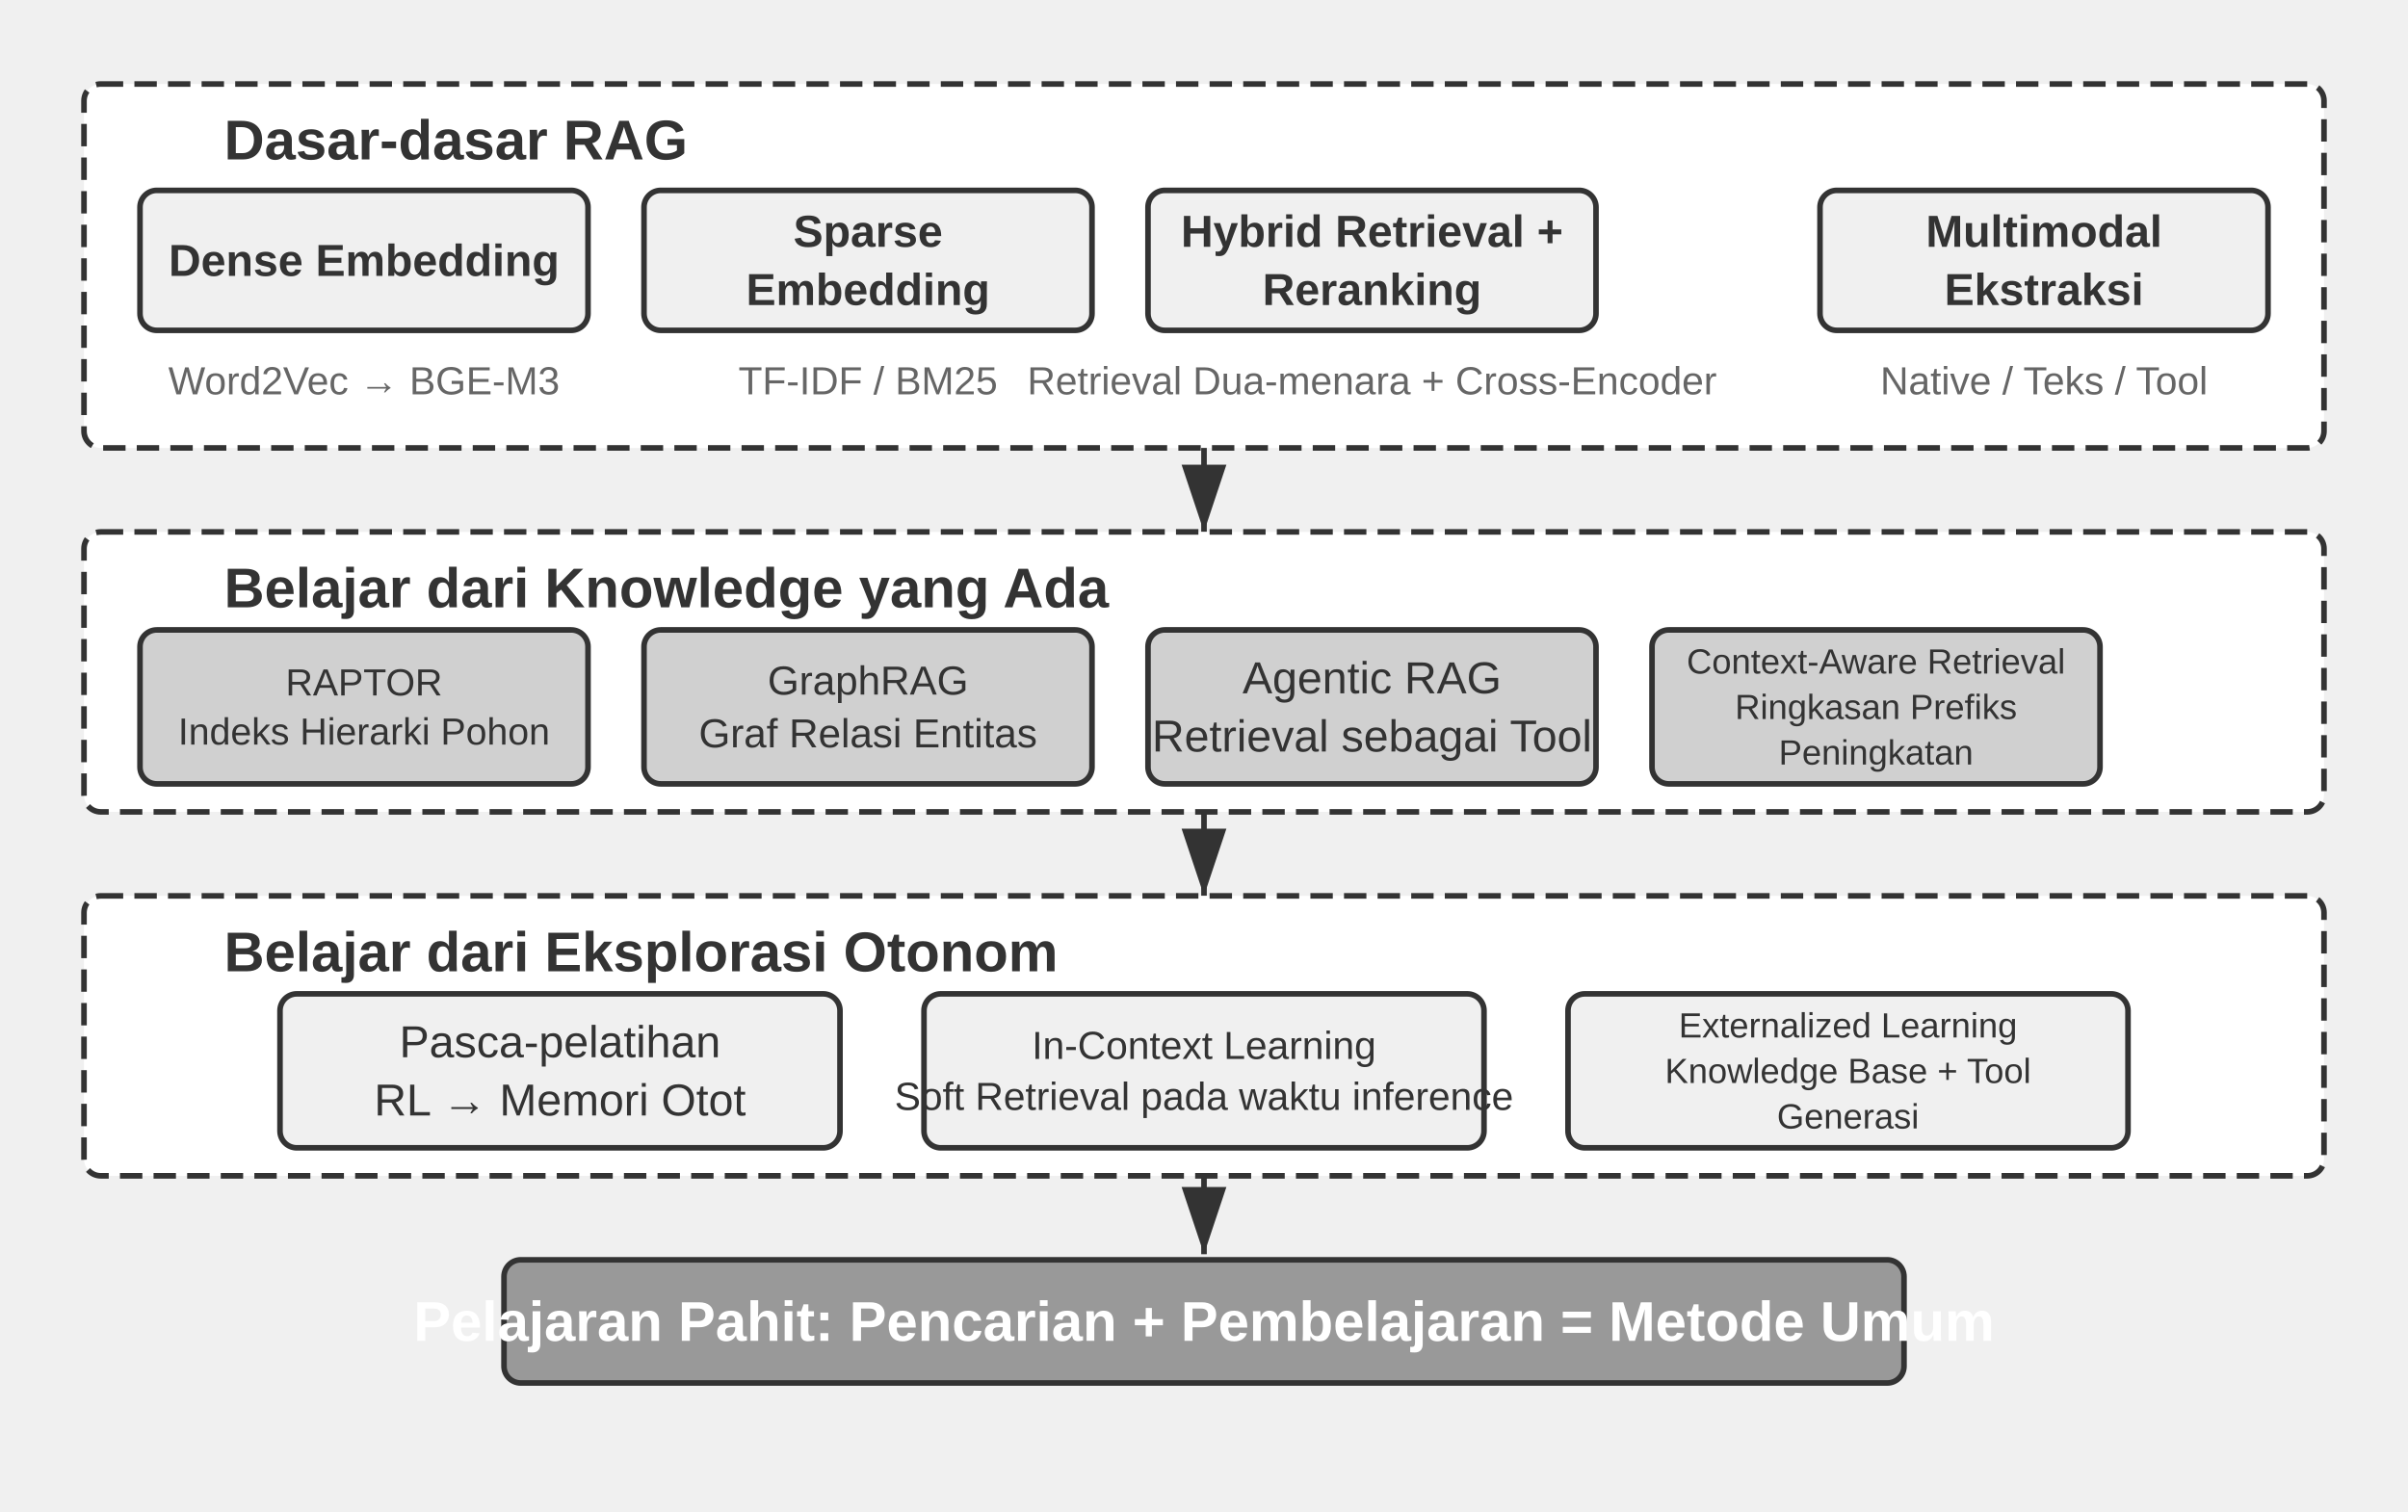
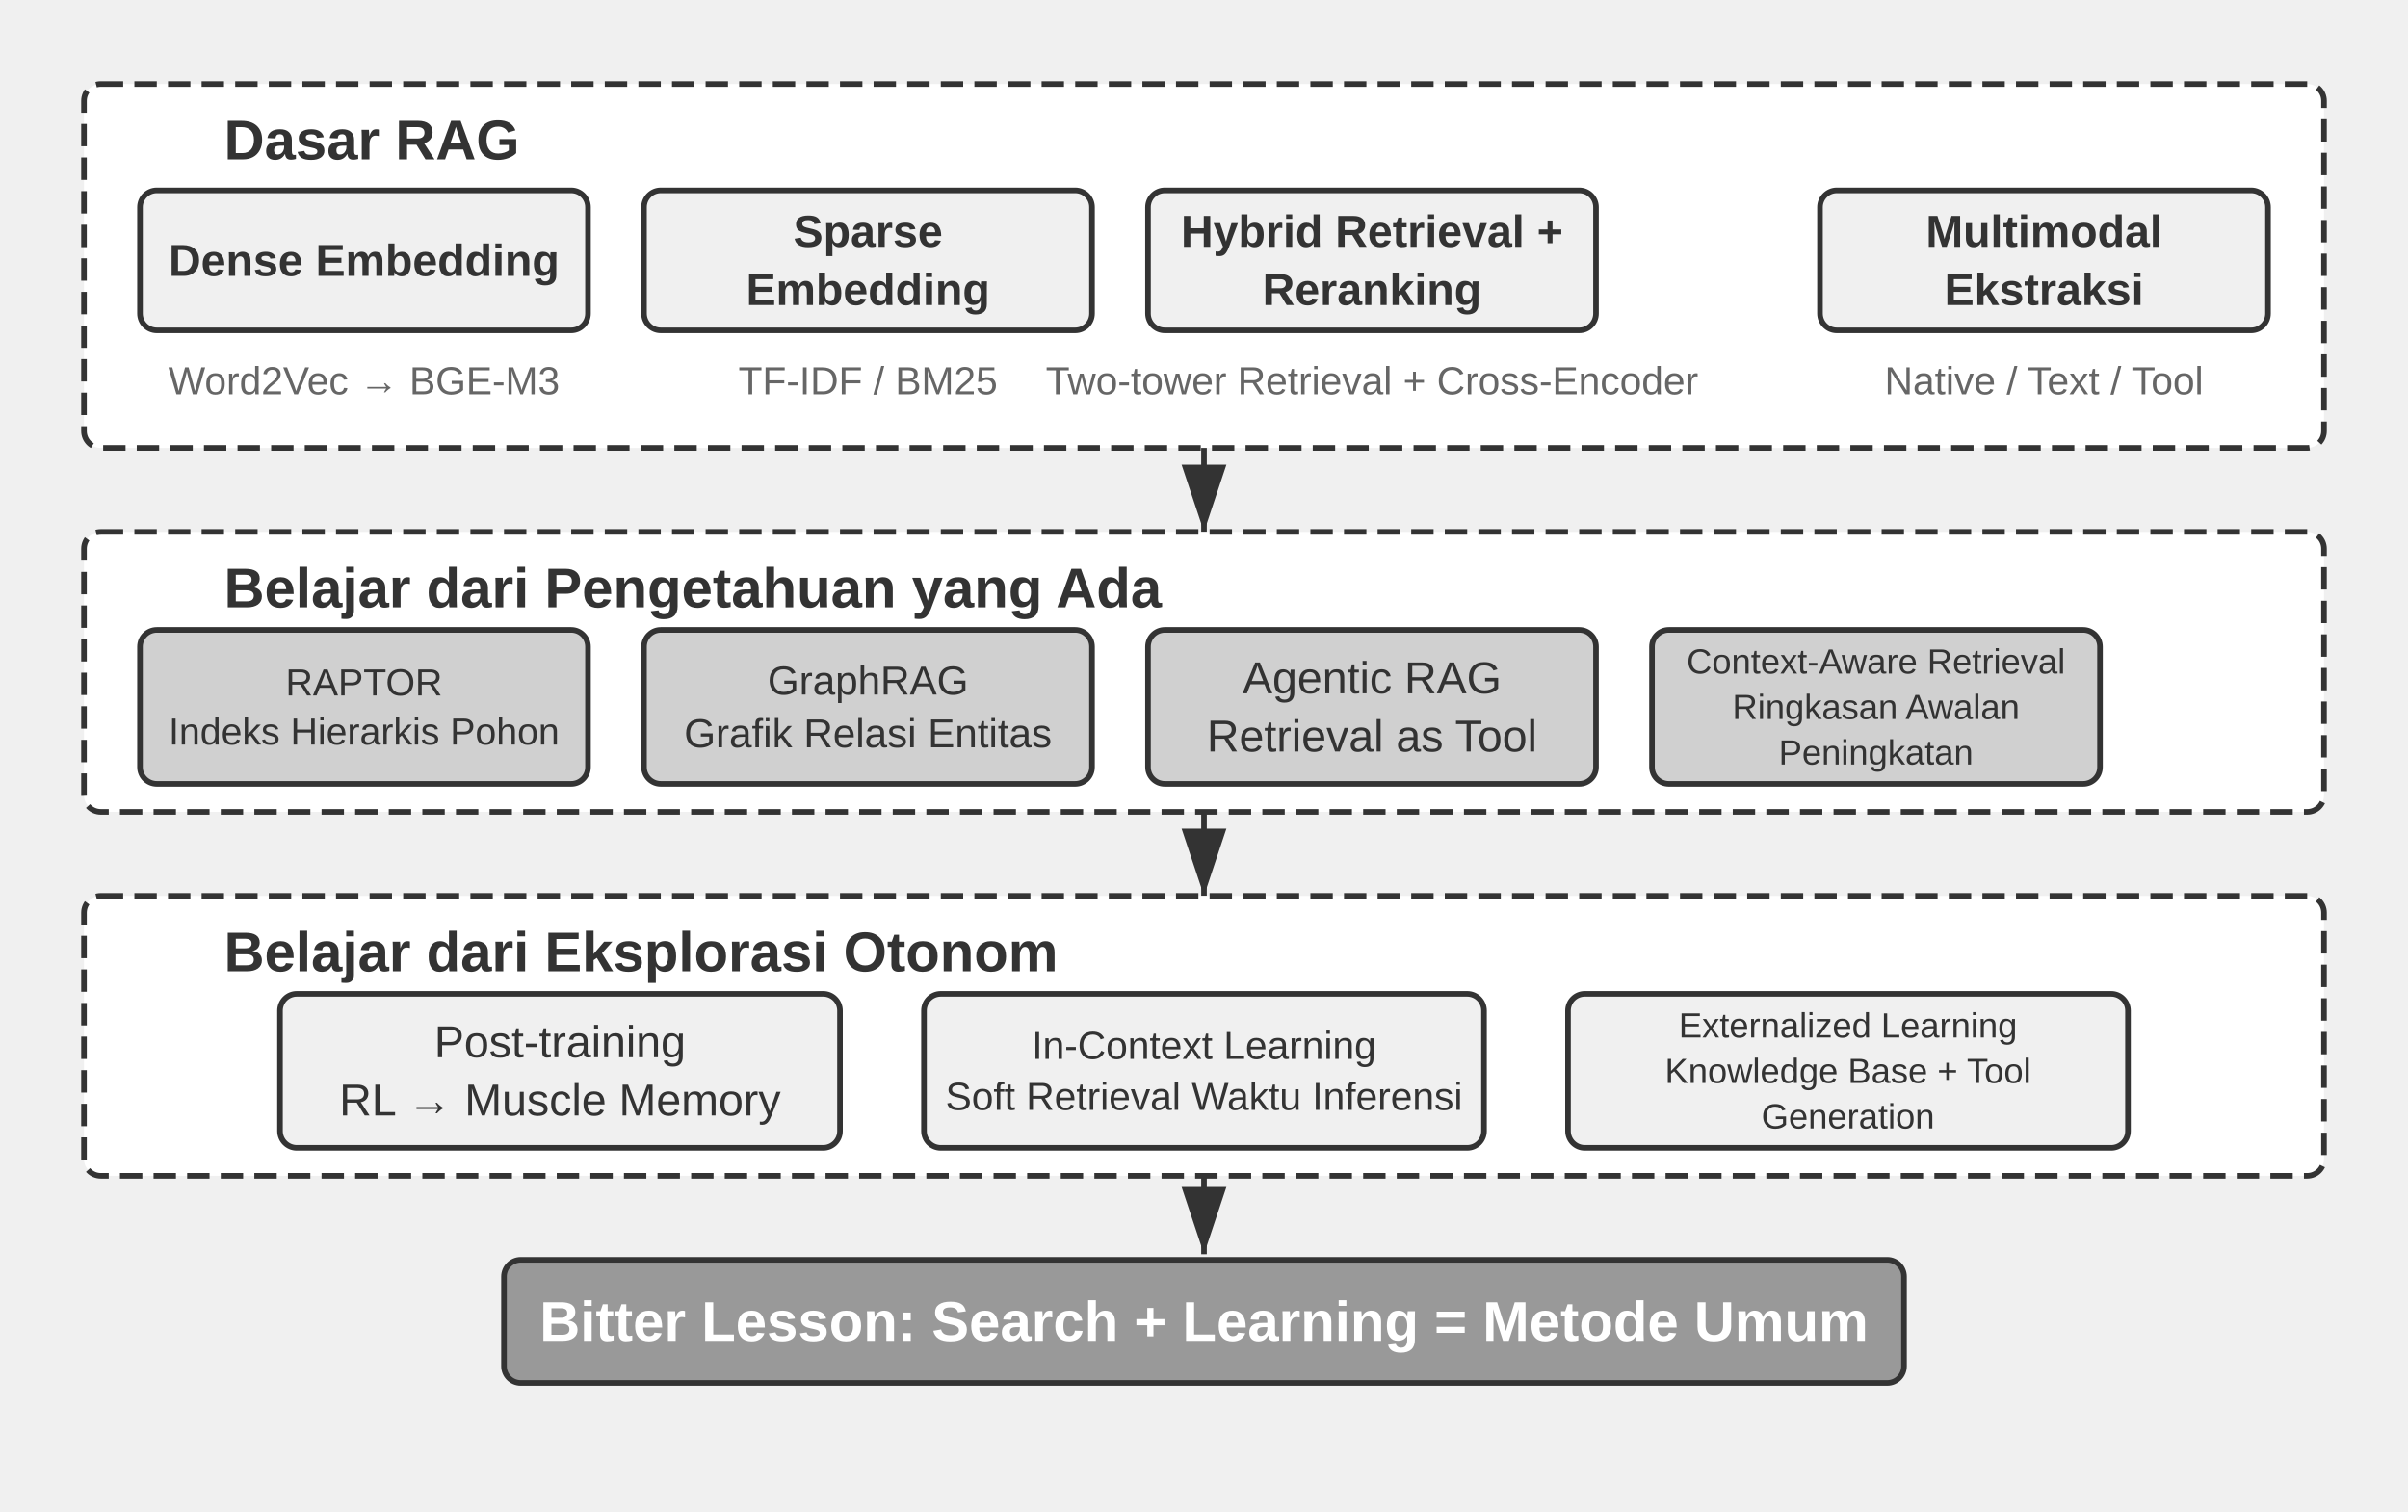
<svg xmlns="http://www.w3.org/2000/svg" viewBox="0 40 860 540" width="860" height="540" style="background:#ffffff">
  <defs>
    <marker id="ah" markerWidth="12" markerHeight="8" refX="12" refY="4" orient="auto">
      <polygon points="0 0, 12 4, 0 8" fill="#333333" />
    </marker>
    <marker id="ah-light" markerWidth="12" markerHeight="8" refX="12" refY="4" orient="auto">
      <polygon points="0 0, 12 4, 0 8" fill="#999999" />
    </marker>
  </defs>
  <rect x="30" y="70" width="800" height="130" rx="6" fill="#ffffff" stroke="#333333" stroke-width="2" stroke-dasharray="8,4" />
-   <text x="80" y="90" font-family="Arial, 'Helvetica Neue', Helvetica, 'PingFang SC', 'Microsoft YaHei', sans-serif" font-size="20" fill="#333333" text-anchor="start" dominant-baseline="central" font-weight="bold">Dasar-dasar RAG</text>
+   <text x="80" y="90" font-family="Arial, 'Helvetica Neue', Helvetica, 'PingFang SC', 'Microsoft YaHei', sans-serif" font-size="20" fill="#333333" text-anchor="start" dominant-baseline="central" font-weight="bold">Dasar RAG</text>
  <rect x="50" y="108" width="160" height="50" rx="6" fill="#f0f0f0" stroke="#333333" stroke-width="2" />
  <text x="130.0" y="133.0" font-family="Arial, 'Helvetica Neue', Helvetica, 'PingFang SC', 'Microsoft YaHei', sans-serif" font-size="16" fill="#333333" text-anchor="middle" dominant-baseline="central" font-weight="bold">Dense Embedding</text>
  <text x="130" y="176" font-family="Arial, 'Helvetica Neue', Helvetica, 'PingFang SC', 'Microsoft YaHei', sans-serif" font-size="14" fill="#666666" text-anchor="middle" dominant-baseline="central" font-weight="normal">Word2Vec → BGE-M3</text>
  <rect x="230" y="108" width="160" height="50" rx="6" fill="#f0f0f0" stroke="#333333" stroke-width="2" />
  <text x="310.0" y="122.6" font-family="Arial, 'Helvetica Neue', Helvetica, 'PingFang SC', 'Microsoft YaHei', sans-serif" font-size="16" fill="#333333" text-anchor="middle" dominant-baseline="central" font-weight="bold">Sparse</text>
  <text x="310.0" y="143.4" font-family="Arial, 'Helvetica Neue', Helvetica, 'PingFang SC', 'Microsoft YaHei', sans-serif" font-size="16" fill="#333333" text-anchor="middle" dominant-baseline="central" font-weight="bold">Embedding</text>
  <text x="310" y="176" font-family="Arial, 'Helvetica Neue', Helvetica, 'PingFang SC', 'Microsoft YaHei', sans-serif" font-size="14" fill="#666666" text-anchor="middle" dominant-baseline="central" font-weight="normal">TF-IDF / BM25</text>
  <rect x="410" y="108" width="160" height="50" rx="6" fill="#f0f0f0" stroke="#333333" stroke-width="2" />
  <text x="490.0" y="122.6" font-family="Arial, 'Helvetica Neue', Helvetica, 'PingFang SC', 'Microsoft YaHei', sans-serif" font-size="16" fill="#333333" text-anchor="middle" dominant-baseline="central" font-weight="bold">Hybrid Retrieval +</text>
  <text x="490.0" y="143.4" font-family="Arial, 'Helvetica Neue', Helvetica, 'PingFang SC', 'Microsoft YaHei', sans-serif" font-size="16" fill="#333333" text-anchor="middle" dominant-baseline="central" font-weight="bold">Reranking</text>
-   <text x="490" y="176" font-family="Arial, 'Helvetica Neue', Helvetica, 'PingFang SC', 'Microsoft YaHei', sans-serif" font-size="14" fill="#666666" text-anchor="middle" dominant-baseline="central" font-weight="normal">Retrieval Dua-menara + Cross-Encoder</text>
+   <text x="490" y="176" font-family="Arial, 'Helvetica Neue', Helvetica, 'PingFang SC', 'Microsoft YaHei', sans-serif" font-size="14" fill="#666666" text-anchor="middle" dominant-baseline="central" font-weight="normal">Two-tower Retrieval + Cross-Encoder</text>
  <rect x="650" y="108" width="160" height="50" rx="6" fill="#f0f0f0" stroke="#333333" stroke-width="2" />
  <text x="730.0" y="122.6" font-family="Arial, 'Helvetica Neue', Helvetica, 'PingFang SC', 'Microsoft YaHei', sans-serif" font-size="16" fill="#333333" text-anchor="middle" dominant-baseline="central" font-weight="bold">Multimodal</text>
  <text x="730.0" y="143.4" font-family="Arial, 'Helvetica Neue', Helvetica, 'PingFang SC', 'Microsoft YaHei', sans-serif" font-size="16" fill="#333333" text-anchor="middle" dominant-baseline="central" font-weight="bold">Ekstraksi</text>
-   <text x="730" y="176" font-family="Arial, 'Helvetica Neue', Helvetica, 'PingFang SC', 'Microsoft YaHei', sans-serif" font-size="14" fill="#666666" text-anchor="middle" dominant-baseline="central" font-weight="normal">Native / Teks / Tool</text>
+   <text x="730" y="176" font-family="Arial, 'Helvetica Neue', Helvetica, 'PingFang SC', 'Microsoft YaHei', sans-serif" font-size="14" fill="#666666" text-anchor="middle" dominant-baseline="central" font-weight="normal">Native / Text / Tool</text>
  <line x1="430.0" y1="200" x2="430.0" y2="230" stroke="#333333" stroke-width="2" marker-end="url(#ah)" />
  <rect x="30" y="230" width="800" height="100" rx="6" fill="#ffffff" stroke="#333333" stroke-width="2" stroke-dasharray="8,4" />
-   <text x="80" y="250" font-family="Arial, 'Helvetica Neue', Helvetica, 'PingFang SC', 'Microsoft YaHei', sans-serif" font-size="20" fill="#333333" text-anchor="start" dominant-baseline="central" font-weight="bold">Belajar dari Knowledge yang Ada</text>
+   <text x="80" y="250" font-family="Arial, 'Helvetica Neue', Helvetica, 'PingFang SC', 'Microsoft YaHei', sans-serif" font-size="20" fill="#333333" text-anchor="start" dominant-baseline="central" font-weight="bold">Belajar dari Pengetahuan yang Ada</text>
  <rect x="50" y="265" width="160" height="55" rx="6" fill="#d0d0d0" stroke="#333333" stroke-width="2" />
  <text x="130.0" y="283.725" font-family="Arial, 'Helvetica Neue', Helvetica, 'PingFang SC', 'Microsoft YaHei', sans-serif" font-size="13.5" fill="#333333" text-anchor="middle" dominant-baseline="central" font-weight="normal">RAPTOR</text>
-   <text x="130.0" y="301.275" font-family="Arial, 'Helvetica Neue', Helvetica, 'PingFang SC', 'Microsoft YaHei', sans-serif" font-size="13.5" fill="#333333" text-anchor="middle" dominant-baseline="central" font-weight="normal">Indeks Hierarki Pohon</text>
+   <text x="130.0" y="301.275" font-family="Arial, 'Helvetica Neue', Helvetica, 'PingFang SC', 'Microsoft YaHei', sans-serif" font-size="13.5" fill="#333333" text-anchor="middle" dominant-baseline="central" font-weight="normal">Indeks Hierarkis Pohon</text>
  <rect x="230" y="265" width="160" height="55" rx="6" fill="#d0d0d0" stroke="#333333" stroke-width="2" />
  <text x="310.0" y="283.075" font-family="Arial, 'Helvetica Neue', Helvetica, 'PingFang SC', 'Microsoft YaHei', sans-serif" font-size="14.5" fill="#333333" text-anchor="middle" dominant-baseline="central" font-weight="normal">GraphRAG</text>
-   <text x="310.0" y="301.925" font-family="Arial, 'Helvetica Neue', Helvetica, 'PingFang SC', 'Microsoft YaHei', sans-serif" font-size="14.5" fill="#333333" text-anchor="middle" dominant-baseline="central" font-weight="normal">Graf Relasi Entitas</text>
+   <text x="310.0" y="301.925" font-family="Arial, 'Helvetica Neue', Helvetica, 'PingFang SC', 'Microsoft YaHei', sans-serif" font-size="14.5" fill="#333333" text-anchor="middle" dominant-baseline="central" font-weight="normal">Grafik Relasi Entitas</text>
  <rect x="410" y="265" width="160" height="55" rx="6" fill="#d0d0d0" stroke="#333333" stroke-width="2" />
  <text x="490.0" y="282.1" font-family="Arial, 'Helvetica Neue', Helvetica, 'PingFang SC', 'Microsoft YaHei', sans-serif" font-size="16" fill="#333333" text-anchor="middle" dominant-baseline="central" font-weight="normal">Agentic RAG</text>
-   <text x="490.0" y="302.9" font-family="Arial, 'Helvetica Neue', Helvetica, 'PingFang SC', 'Microsoft YaHei', sans-serif" font-size="16" fill="#333333" text-anchor="middle" dominant-baseline="central" font-weight="normal"> Retrieval sebagai Tool</text>
+   <text x="490.0" y="302.9" font-family="Arial, 'Helvetica Neue', Helvetica, 'PingFang SC', 'Microsoft YaHei', sans-serif" font-size="16" fill="#333333" text-anchor="middle" dominant-baseline="central" font-weight="normal"> Retrieval as Tool</text>
  <rect x="590" y="265" width="160" height="55" rx="6" fill="#d0d0d0" stroke="#333333" stroke-width="2" />
  <text x="670.0" y="276.25" font-family="Arial, 'Helvetica Neue', Helvetica, 'PingFang SC', 'Microsoft YaHei', sans-serif" font-size="12.5" fill="#333333" text-anchor="middle" dominant-baseline="central" font-weight="normal">Context-Aware Retrieval</text>
-   <text x="670.0" y="292.5" font-family="Arial, 'Helvetica Neue', Helvetica, 'PingFang SC', 'Microsoft YaHei', sans-serif" font-size="12.5" fill="#333333" text-anchor="middle" dominant-baseline="central" font-weight="normal">Ringkasan Prefiks</text>
+   <text x="670.0" y="292.5" font-family="Arial, 'Helvetica Neue', Helvetica, 'PingFang SC', 'Microsoft YaHei', sans-serif" font-size="12.5" fill="#333333" text-anchor="middle" dominant-baseline="central" font-weight="normal">Ringkasan Awalan</text>
  <text x="670.0" y="308.75" font-family="Arial, 'Helvetica Neue', Helvetica, 'PingFang SC', 'Microsoft YaHei', sans-serif" font-size="12.5" fill="#333333" text-anchor="middle" dominant-baseline="central" font-weight="normal">Peningkatan</text>
  <line x1="430.0" y1="330" x2="430.0" y2="360" stroke="#333333" stroke-width="2" marker-end="url(#ah)" />
  <rect x="30" y="360" width="800" height="100" rx="6" fill="#ffffff" stroke="#333333" stroke-width="2" stroke-dasharray="8,4" />
  <text x="80" y="380" font-family="Arial, 'Helvetica Neue', Helvetica, 'PingFang SC', 'Microsoft YaHei', sans-serif" font-size="20" fill="#333333" text-anchor="start" dominant-baseline="central" font-weight="bold">Belajar dari Eksplorasi Otonom</text>
  <rect x="100" y="395" width="200" height="55" rx="6" fill="#f0f0f0" stroke="#333333" stroke-width="2" />
-   <text x="200.0" y="412.1" font-family="Arial, 'Helvetica Neue', Helvetica, 'PingFang SC', 'Microsoft YaHei', sans-serif" font-size="16" fill="#333333" text-anchor="middle" dominant-baseline="central" font-weight="normal">Pasca-pelatihan</text>
-   <text x="200.0" y="432.9" font-family="Arial, 'Helvetica Neue', Helvetica, 'PingFang SC', 'Microsoft YaHei', sans-serif" font-size="16" fill="#333333" text-anchor="middle" dominant-baseline="central" font-weight="normal"> RL → Memori Otot</text>
+   <text x="200.0" y="412.1" font-family="Arial, 'Helvetica Neue', Helvetica, 'PingFang SC', 'Microsoft YaHei', sans-serif" font-size="16" fill="#333333" text-anchor="middle" dominant-baseline="central" font-weight="normal">Post-training</text>
+   <text x="200.0" y="432.9" font-family="Arial, 'Helvetica Neue', Helvetica, 'PingFang SC', 'Microsoft YaHei', sans-serif" font-size="16" fill="#333333" text-anchor="middle" dominant-baseline="central" font-weight="normal"> RL → Muscle Memory</text>
  <rect x="330" y="395" width="200" height="55" rx="6" fill="#f0f0f0" stroke="#333333" stroke-width="2" />
  <text x="430.0" y="413.4" font-family="Arial, 'Helvetica Neue', Helvetica, 'PingFang SC', 'Microsoft YaHei', sans-serif" font-size="14.0" fill="#333333" text-anchor="middle" dominant-baseline="central" font-weight="normal">In-Context Learning</text>
-   <text x="430.0" y="431.6" font-family="Arial, 'Helvetica Neue', Helvetica, 'PingFang SC', 'Microsoft YaHei', sans-serif" font-size="14.0" fill="#333333" text-anchor="middle" dominant-baseline="central" font-weight="normal">Soft Retrieval pada waktu inference</text>
+   <text x="430.0" y="431.6" font-family="Arial, 'Helvetica Neue', Helvetica, 'PingFang SC', 'Microsoft YaHei', sans-serif" font-size="14.0" fill="#333333" text-anchor="middle" dominant-baseline="central" font-weight="normal">Soft Retrieval Waktu Inferensi</text>
  <rect x="560" y="395" width="200" height="55" rx="6" fill="#f0f0f0" stroke="#333333" stroke-width="2" />
  <text x="660.0" y="406.25" font-family="Arial, 'Helvetica Neue', Helvetica, 'PingFang SC', 'Microsoft YaHei', sans-serif" font-size="12.5" fill="#333333" text-anchor="middle" dominant-baseline="central" font-weight="normal">Externalized Learning</text>
  <text x="660.0" y="422.5" font-family="Arial, 'Helvetica Neue', Helvetica, 'PingFang SC', 'Microsoft YaHei', sans-serif" font-size="12.5" fill="#333333" text-anchor="middle" dominant-baseline="central" font-weight="normal">Knowledge Base + Tool</text>
-   <text x="660.0" y="438.75" font-family="Arial, 'Helvetica Neue', Helvetica, 'PingFang SC', 'Microsoft YaHei', sans-serif" font-size="12.5" fill="#333333" text-anchor="middle" dominant-baseline="central" font-weight="normal">Generasi</text>
+   <text x="660.0" y="438.75" font-family="Arial, 'Helvetica Neue', Helvetica, 'PingFang SC', 'Microsoft YaHei', sans-serif" font-size="12.5" fill="#333333" text-anchor="middle" dominant-baseline="central" font-weight="normal">Generation</text>
  <rect x="180" y="490" width="500" height="44" rx="6" fill="#999999" stroke="#333333" stroke-width="2" />
-   <text x="430.0" y="512" font-family="Arial, 'Helvetica Neue', Helvetica, 'PingFang SC', 'Microsoft YaHei', sans-serif" font-size="20" fill="#ffffff" text-anchor="middle" dominant-baseline="central" font-weight="bold">Pelajaran Pahit: Pencarian + Pembelajaran = Metode Umum</text>
+   <text x="430.0" y="512" font-family="Arial, 'Helvetica Neue', Helvetica, 'PingFang SC', 'Microsoft YaHei', sans-serif" font-size="20" fill="#ffffff" text-anchor="middle" dominant-baseline="central" font-weight="bold">Bitter Lesson: Search + Learning = Metode Umum</text>
  <line x1="430.0" y1="460" x2="430.0" y2="488" stroke="#333333" stroke-width="2" marker-end="url(#ah)" />
</svg>
